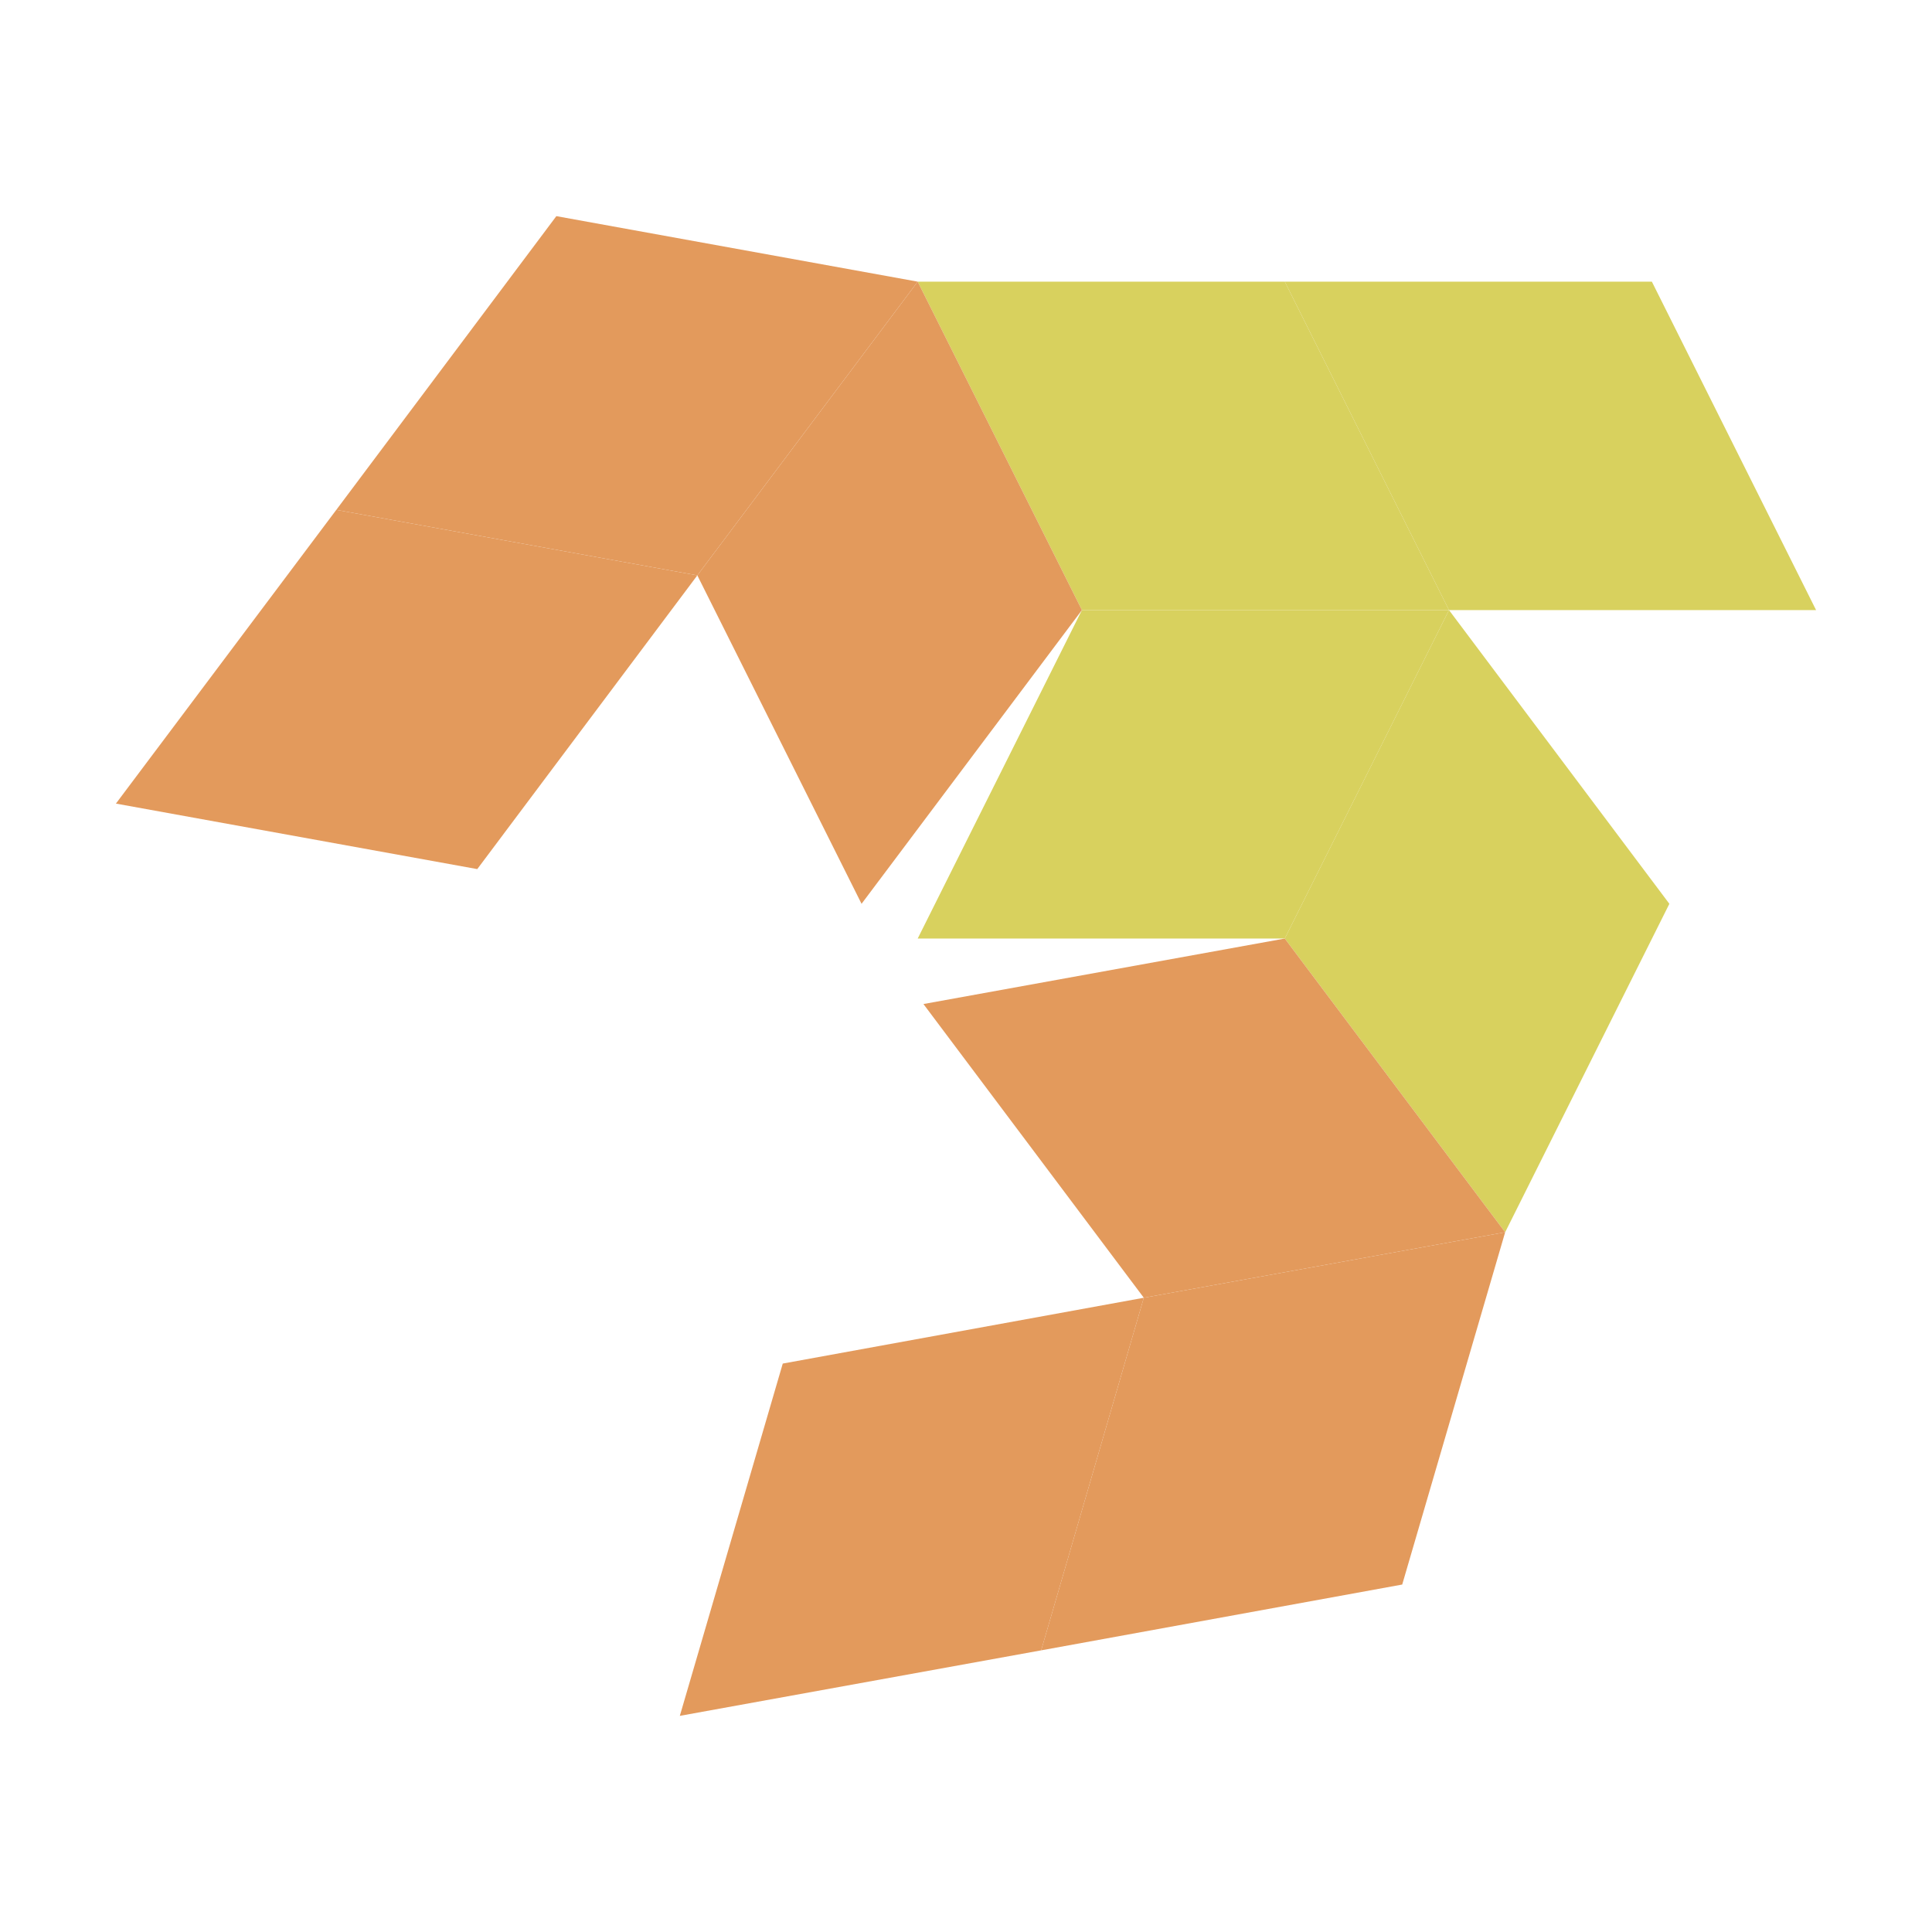
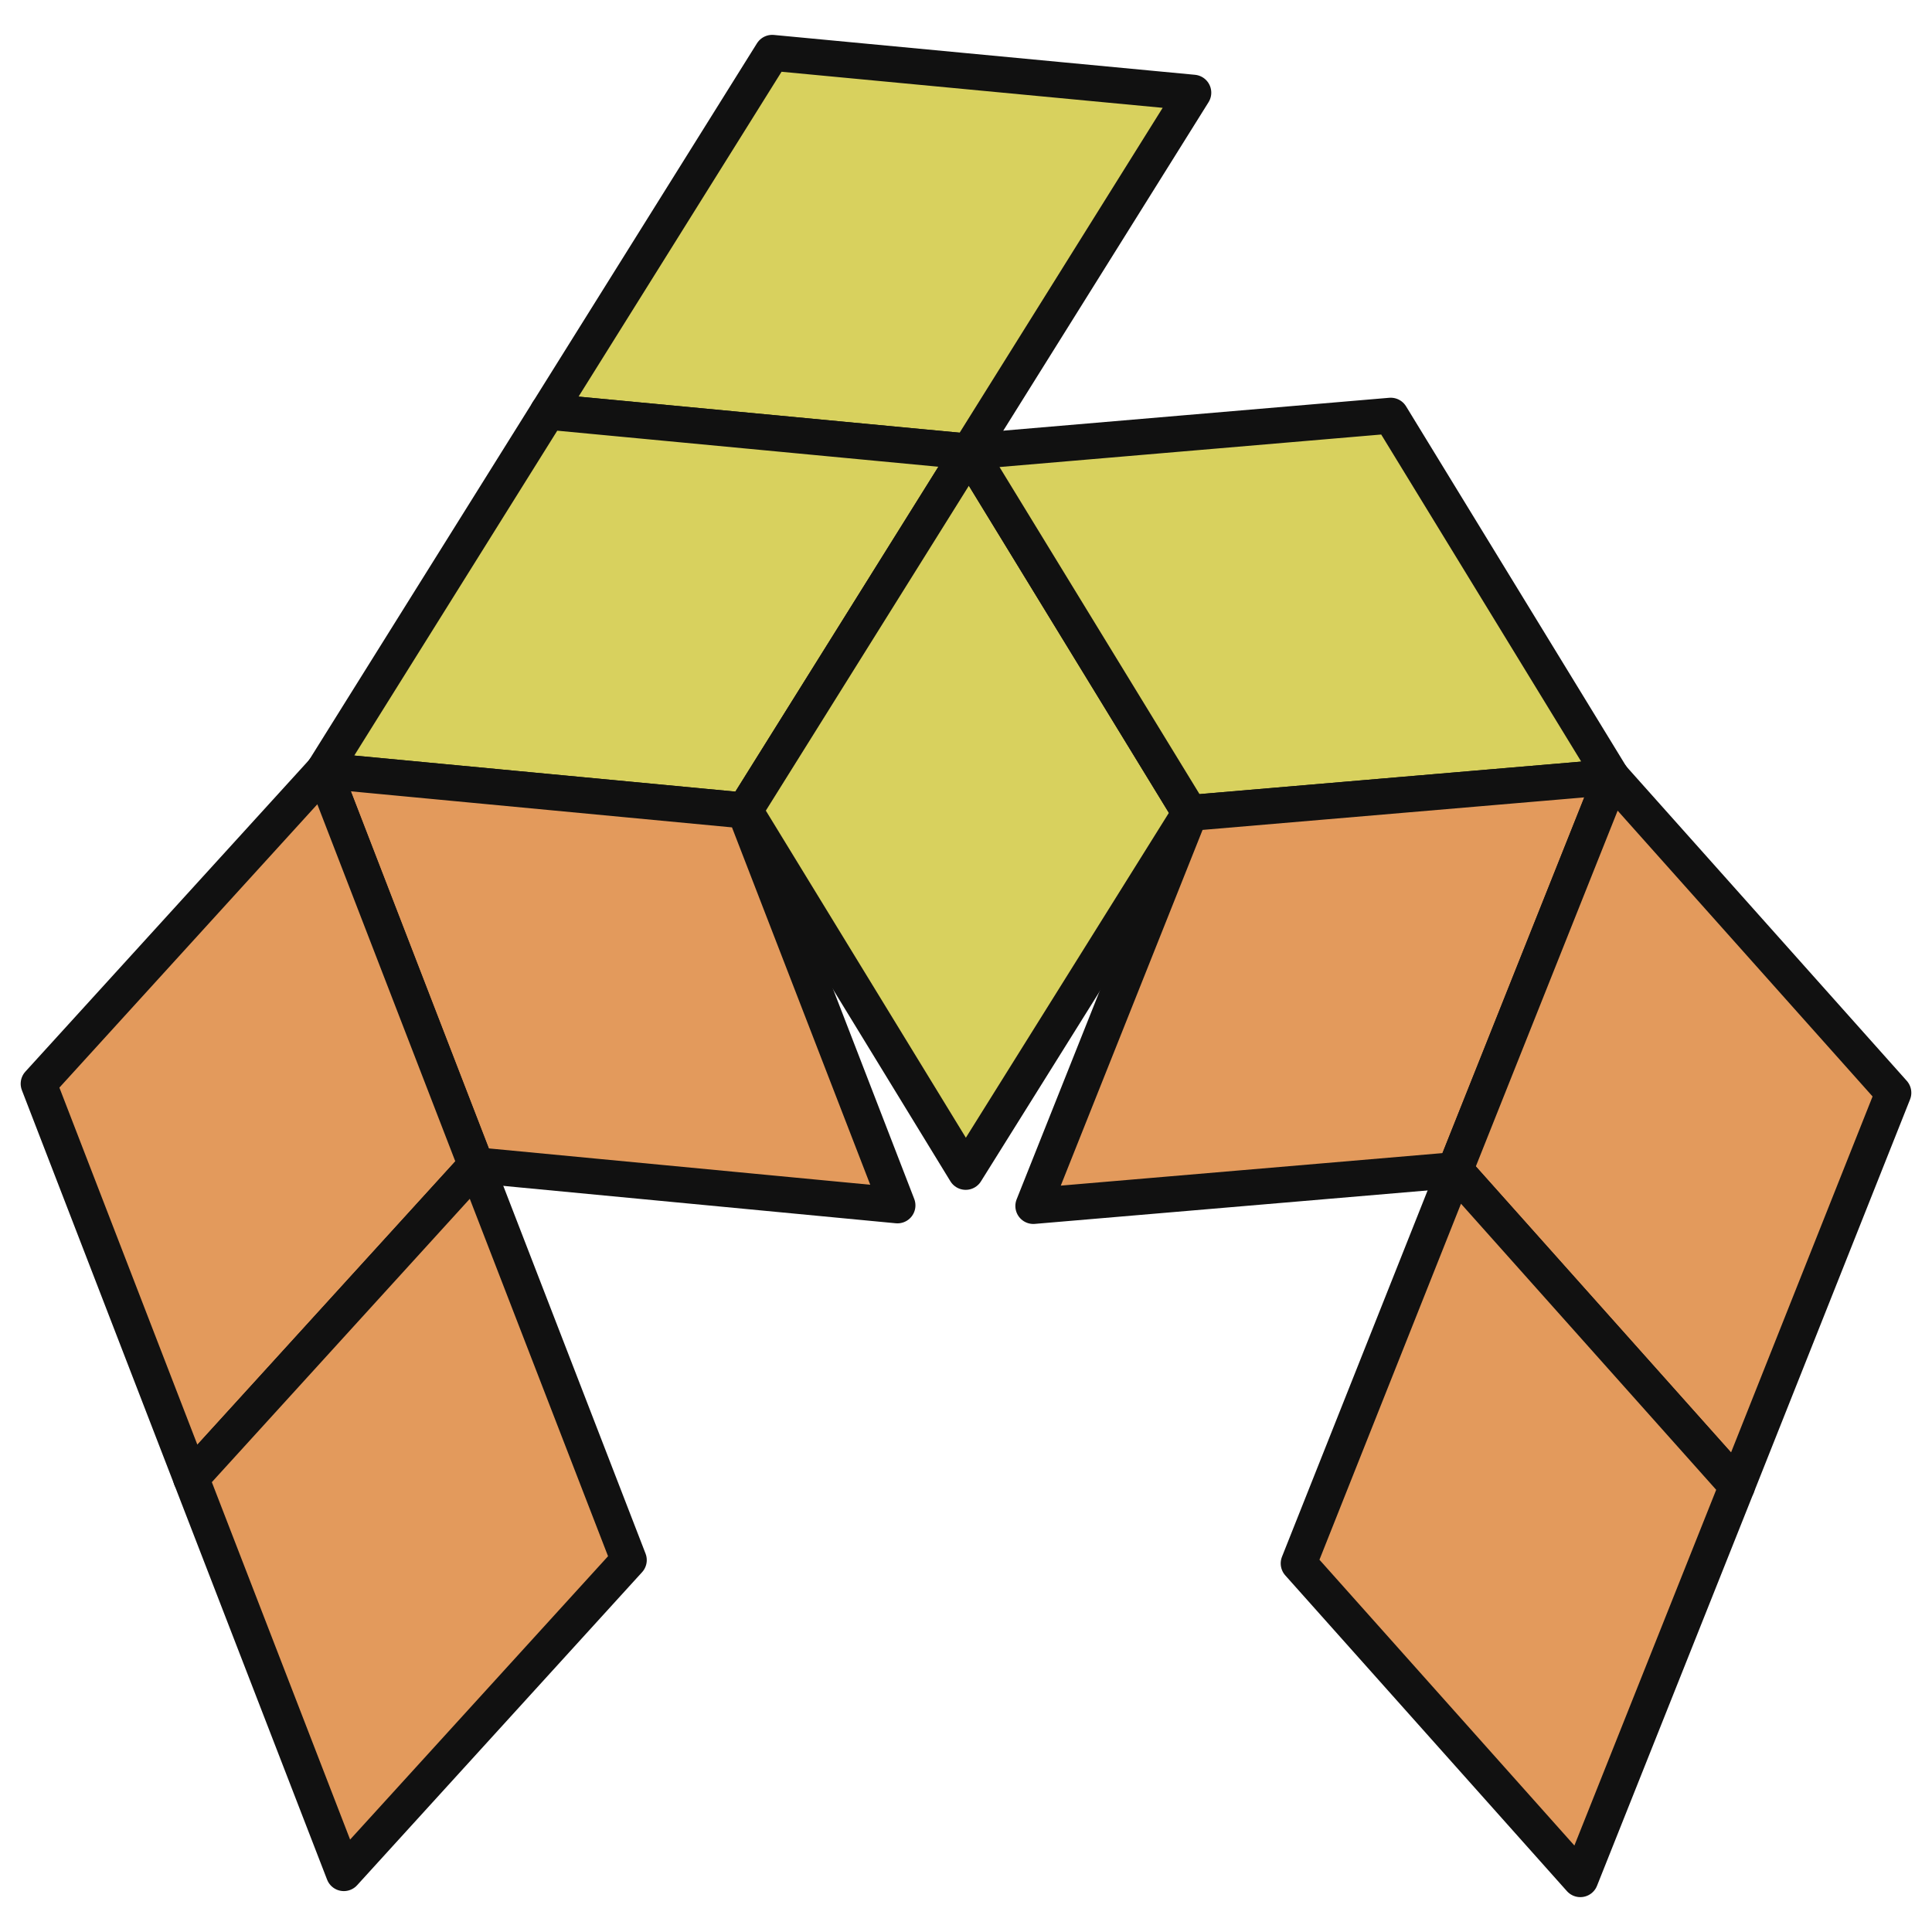
<svg xmlns="http://www.w3.org/2000/svg" viewBox="0 0 64 64" width="64" height="64">
-   <polygon points="48.00,20.21 60.16,20.21 54.72,9.33 42.56,9.33" fill="#d8d15e" />
-   <polygon points="42.56,9.33 48.00,20.21 35.84,20.21 30.40,9.33" fill="#d8d15e" />
-   <polygon points="48.00,20.21 35.84,20.21 30.40,31.09 42.56,31.09" fill="#d8d15e" />
-   <polygon points="30.40,9.33 35.84,20.21 28.54,29.94 23.10,19.06" fill="#e39a5c" />
-   <polygon points="42.56,31.09 48.00,20.21 55.30,29.94 49.86,40.82" fill="#d8d15e" />
-   <polygon points="23.10,19.06 30.40,9.33 18.43,7.16 11.14,16.89" fill="#e39a5c" />
-   <polygon points="42.56,31.09 49.86,40.82 37.89,42.99 30.59,33.26" fill="#e39a5c" />
-   <polygon points="23.10,19.06 11.14,16.89 3.84,26.62 15.81,28.79" fill="#e39a5c" />
-   <polygon points="37.89,42.99 49.86,40.82 46.45,52.49 34.49,54.67" fill="#e39a5c" />
-   <polygon points="34.49,54.67 37.89,42.99 25.93,45.17 22.52,56.84" fill="#e39a5c" />
+   <polygon points="32.10,14.96 39.53,3.07 25.58,1.75 18.15,13.64" fill="#d8d15e" stroke="#111111" stroke-width="1.19" stroke-linejoin="round" />
+   <polygon points="18.15,13.64 32.10,14.96 24.67,26.85 10.72,25.53" fill="#d8d15e" stroke="#111111" stroke-width="1.19" stroke-linejoin="round" />
+   <polygon points="32.10,14.96 24.67,26.85 31.99,38.82 39.42,26.93" fill="#d8d15e" stroke="#111111" stroke-width="1.19" stroke-linejoin="round" />
+   <polygon points="10.72,25.53 24.67,26.85 29.73,39.93 15.77,38.60" fill="#e39a5c" stroke="#111111" stroke-width="1.19" stroke-linejoin="round" />
+   <polygon points="39.42,26.93 32.10,14.96 46.07,13.77 53.39,25.74" fill="#d8d15e" stroke="#111111" stroke-width="1.19" stroke-linejoin="round" />
+   <polygon points="15.77,38.60 10.72,25.53 1.28,35.90 6.33,48.97" fill="#e39a5c" stroke="#111111" stroke-width="1.19" stroke-linejoin="round" />
+   <polygon points="39.42,26.93 53.39,25.74 48.20,38.76 34.23,39.95" fill="#e39a5c" stroke="#111111" stroke-width="1.19" stroke-linejoin="round" />
+   <polygon points="15.77,38.60 6.33,48.97 11.39,62.05 20.83,51.68" fill="#e39a5c" stroke="#111111" stroke-width="1.19" stroke-linejoin="round" />
+   <polygon points="48.20,38.76 53.39,25.74 62.72,36.20 57.54,49.23" fill="#e39a5c" stroke="#111111" stroke-width="1.19" stroke-linejoin="round" />
+   <polygon points="57.54,49.23 48.20,38.76 43.02,51.79 52.35,62.25" fill="#e39a5c" stroke="#111111" stroke-width="1.19" stroke-linejoin="round" />
</svg>
